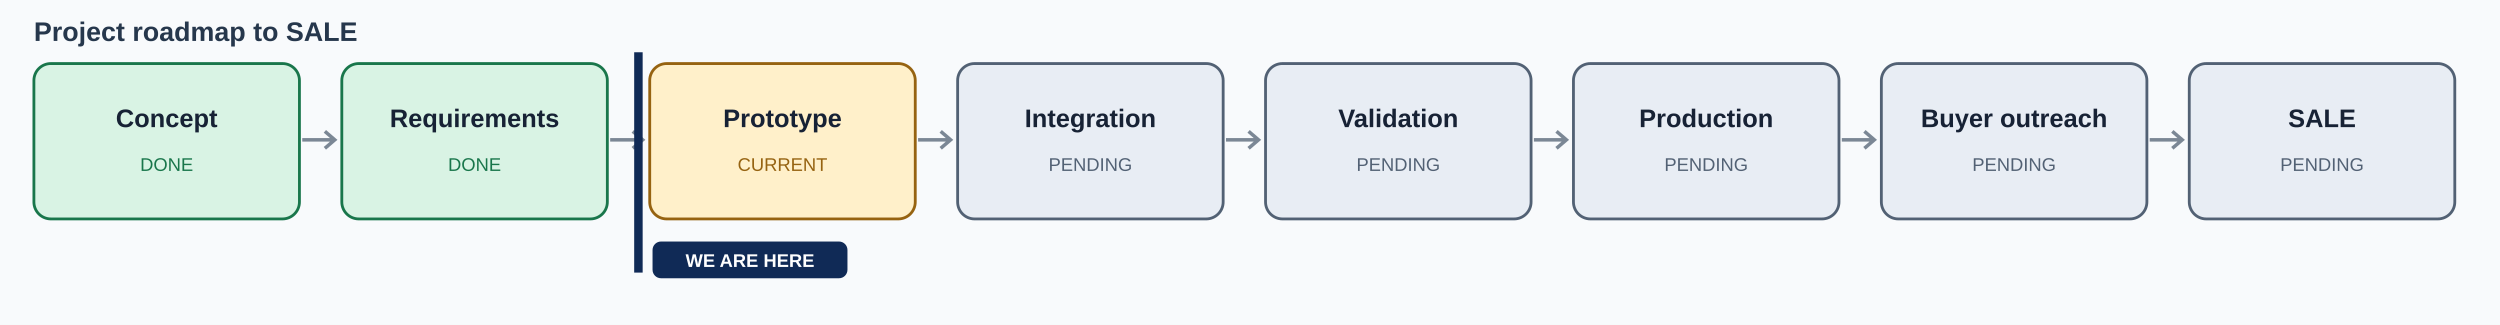
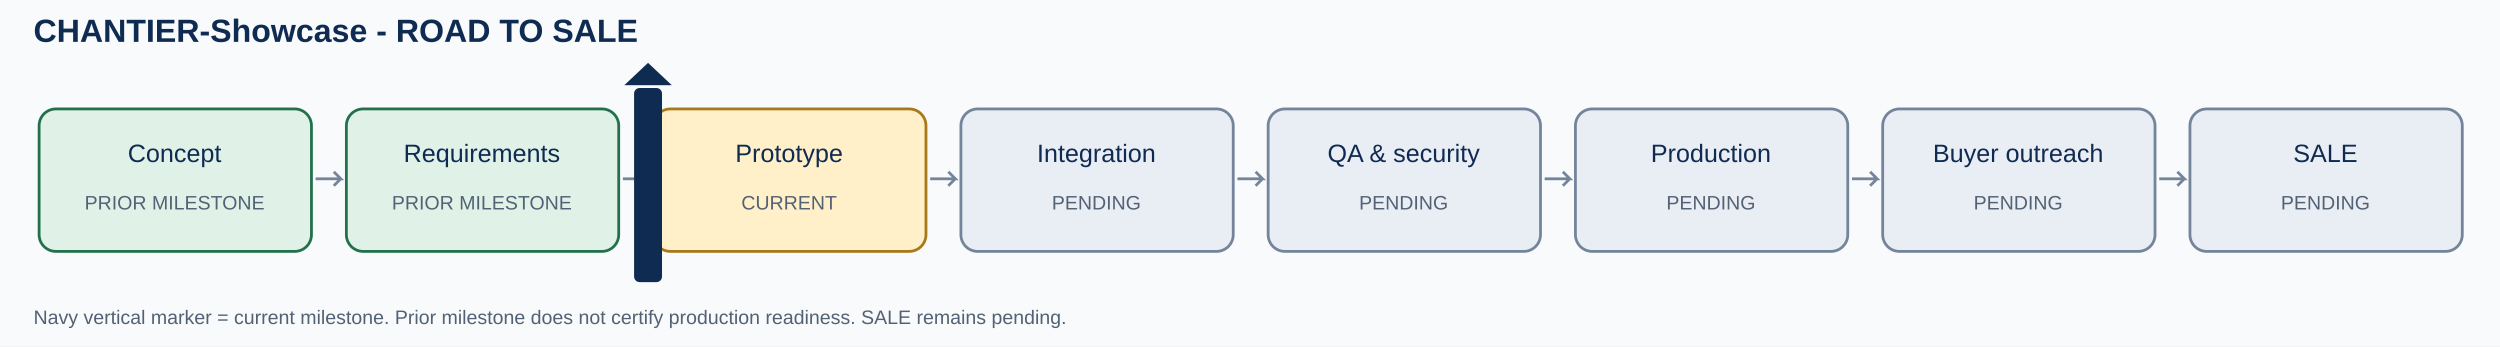
- <svg xmlns="http://www.w3.org/2000/svg" width="1770" height="230" viewBox="0 0 1770 230">
-   <rect width="1770" height="230" fill="#f8fafc" />
-   <text x="24" y="29" font-family="Arial" font-size="19" font-weight="bold" fill="#26374c">Project roadmap to SALE</text>
-   <rect x="24" y="45" width="188" height="110" rx="12" fill="#d9f3e4" stroke="#19764b" stroke-width="2" />
-   <text x="118" y="90" text-anchor="middle" font-family="Arial" font-size="18" font-weight="bold" fill="#172235">Concept</text>
-   <text x="118" y="121" text-anchor="middle" font-family="Arial" font-size="13" fill="#19764b">DONE</text>
-   <path d="M214 99h23m-7 -6l7 6 -7 6" fill="none" stroke="#7b8795" stroke-width="2.5" />
-   <rect x="242" y="45" width="188" height="110" rx="12" fill="#d9f3e4" stroke="#19764b" stroke-width="2" />
-   <text x="336" y="90" text-anchor="middle" font-family="Arial" font-size="18" font-weight="bold" fill="#172235">Requirements</text>
-   <text x="336" y="121" text-anchor="middle" font-family="Arial" font-size="13" fill="#19764b">DONE</text>
-   <path d="M432 99h23m-7 -6l7 6 -7 6" fill="none" stroke="#7b8795" stroke-width="2.5" />
-   <rect x="460" y="45" width="188" height="110" rx="12" fill="#fff0ca" stroke="#966311" stroke-width="2" />
-   <text x="554" y="90" text-anchor="middle" font-family="Arial" font-size="18" font-weight="bold" fill="#172235">Prototype</text>
-   <text x="554" y="121" text-anchor="middle" font-family="Arial" font-size="13" fill="#966311">CURRENT</text>
-   <path d="M650 99h23m-7 -6l7 6 -7 6" fill="none" stroke="#7b8795" stroke-width="2.5" />
-   <rect x="678" y="45" width="188" height="110" rx="12" fill="#e8edf4" stroke="#526174" stroke-width="2" />
-   <text x="772" y="90" text-anchor="middle" font-family="Arial" font-size="18" font-weight="bold" fill="#172235">Integration</text>
-   <text x="772" y="121" text-anchor="middle" font-family="Arial" font-size="13" fill="#526174">PENDING</text>
-   <path d="M868 99h23m-7 -6l7 6 -7 6" fill="none" stroke="#7b8795" stroke-width="2.5" />
-   <rect x="896" y="45" width="188" height="110" rx="12" fill="#e8edf4" stroke="#526174" stroke-width="2" />
-   <text x="990" y="90" text-anchor="middle" font-family="Arial" font-size="18" font-weight="bold" fill="#172235">Validation</text>
-   <text x="990" y="121" text-anchor="middle" font-family="Arial" font-size="13" fill="#526174">PENDING</text>
-   <path d="M1086 99h23m-7 -6l7 6 -7 6" fill="none" stroke="#7b8795" stroke-width="2.5" />
-   <rect x="1114" y="45" width="188" height="110" rx="12" fill="#e8edf4" stroke="#526174" stroke-width="2" />
-   <text x="1208" y="90" text-anchor="middle" font-family="Arial" font-size="18" font-weight="bold" fill="#172235">Production</text>
-   <text x="1208" y="121" text-anchor="middle" font-family="Arial" font-size="13" fill="#526174">PENDING</text>
-   <path d="M1304 99h23m-7 -6l7 6 -7 6" fill="none" stroke="#7b8795" stroke-width="2.5" />
-   <rect x="1332" y="45" width="188" height="110" rx="12" fill="#e8edf4" stroke="#526174" stroke-width="2" />
-   <text x="1426" y="90" text-anchor="middle" font-family="Arial" font-size="18" font-weight="bold" fill="#172235">Buyer outreach</text>
-   <text x="1426" y="121" text-anchor="middle" font-family="Arial" font-size="13" fill="#526174">PENDING</text>
-   <path d="M1522 99h23m-7 -6l7 6 -7 6" fill="none" stroke="#7b8795" stroke-width="2.5" />
-   <rect x="1550" y="45" width="188" height="110" rx="12" fill="#e8edf4" stroke="#526174" stroke-width="2" />
-   <text x="1644" y="90" text-anchor="middle" font-family="Arial" font-size="18" font-weight="bold" fill="#172235">SALE</text>
-   <text x="1644" y="121" text-anchor="middle" font-family="Arial" font-size="13" fill="#526174">PENDING</text>
-   <line x1="452" y1="37" x2="452" y2="193" stroke="#102a56" stroke-width="6" />
-   <rect x="462" y="171" width="138" height="26" rx="6" fill="#102a56" />
-   <text x="531" y="189" text-anchor="middle" font-family="Arial" font-size="13" font-weight="bold" fill="white">WE ARE HERE</text>
+ <svg xmlns="http://www.w3.org/2000/svg" width="1790" height="248" viewBox="0 0 1790 248" role="img" aria-label="Horizontal roadmap with thick vertical navy marker at Prototype">
+   <rect width="1790" height="248" fill="#f8fafc" />
+   <text x="24" y="30" font-family="Arial" font-size="23" font-weight="bold" fill="#102b52">CHANTIER-Showcase - ROAD TO SALE</text>
+   <rect x="28" y="78" width="195" height="102" rx="12" fill="#e0f2e7" stroke="#23704c" stroke-width="2" />
+   <text x="125" y="116" text-anchor="middle" font-family="Arial" font-size="18" fill="#102b52">Concept</text>
+   <text x="125" y="150" text-anchor="middle" font-family="Arial" font-size="14" fill="#526174">PRIOR MILESTONE</text>
+   <path d="M 226 128 h 18 l -5 -5 m 5 5 l -5 5" stroke="#74849a" stroke-width="2" fill="none" />
+   <rect x="248" y="78" width="195" height="102" rx="12" fill="#e0f2e7" stroke="#23704c" stroke-width="2" />
+   <text x="345" y="116" text-anchor="middle" font-family="Arial" font-size="18" fill="#102b52">Requirements</text>
+   <text x="345" y="150" text-anchor="middle" font-family="Arial" font-size="14" fill="#526174">PRIOR MILESTONE</text>
+   <path d="M 446 128 h 18 l -5 -5 m 5 5 l -5 5" stroke="#74849a" stroke-width="2" fill="none" />
+   <rect x="468" y="78" width="195" height="102" rx="12" fill="#fff0c9" stroke="#aa781c" stroke-width="2" />
+   <text x="565" y="116" text-anchor="middle" font-family="Arial" font-size="18" fill="#102b52">Prototype</text>
+   <text x="565" y="150" text-anchor="middle" font-family="Arial" font-size="14" fill="#526174">CURRENT</text>
+   <path d="M 666 128 h 18 l -5 -5 m 5 5 l -5 5" stroke="#74849a" stroke-width="2" fill="none" />
+   <rect x="688" y="78" width="195" height="102" rx="12" fill="#e9edf4" stroke="#74849a" stroke-width="2" />
+   <text x="785" y="116" text-anchor="middle" font-family="Arial" font-size="18" fill="#102b52">Integration</text>
+   <text x="785" y="150" text-anchor="middle" font-family="Arial" font-size="14" fill="#526174">PENDING</text>
+   <path d="M 886 128 h 18 l -5 -5 m 5 5 l -5 5" stroke="#74849a" stroke-width="2" fill="none" />
+   <rect x="908" y="78" width="195" height="102" rx="12" fill="#e9edf4" stroke="#74849a" stroke-width="2" />
+   <text x="1005" y="116" text-anchor="middle" font-family="Arial" font-size="18" fill="#102b52">QA &amp; security</text>
+   <text x="1005" y="150" text-anchor="middle" font-family="Arial" font-size="14" fill="#526174">PENDING</text>
+   <path d="M 1106 128 h 18 l -5 -5 m 5 5 l -5 5" stroke="#74849a" stroke-width="2" fill="none" />
+   <rect x="1128" y="78" width="195" height="102" rx="12" fill="#e9edf4" stroke="#74849a" stroke-width="2" />
+   <text x="1225" y="116" text-anchor="middle" font-family="Arial" font-size="18" fill="#102b52">Production</text>
+   <text x="1225" y="150" text-anchor="middle" font-family="Arial" font-size="14" fill="#526174">PENDING</text>
+   <path d="M 1326 128 h 18 l -5 -5 m 5 5 l -5 5" stroke="#74849a" stroke-width="2" fill="none" />
+   <rect x="1348" y="78" width="195" height="102" rx="12" fill="#e9edf4" stroke="#74849a" stroke-width="2" />
+   <text x="1445" y="116" text-anchor="middle" font-family="Arial" font-size="18" fill="#102b52">Buyer outreach</text>
+   <text x="1445" y="150" text-anchor="middle" font-family="Arial" font-size="14" fill="#526174">PENDING</text>
+   <path d="M 1546 128 h 18 l -5 -5 m 5 5 l -5 5" stroke="#74849a" stroke-width="2" fill="none" />
+   <rect x="1568" y="78" width="195" height="102" rx="12" fill="#e9edf4" stroke="#74849a" stroke-width="2" />
+   <text x="1665" y="116" text-anchor="middle" font-family="Arial" font-size="18" fill="#102b52">SALE</text>
+   <text x="1665" y="150" text-anchor="middle" font-family="Arial" font-size="14" fill="#526174">PENDING</text>
+   <rect x="454" y="63" width="20" height="139" rx="4" fill="#102b52" />
+   <path d="M 447 61 L 464 45 L 481 61 Z" fill="#102b52" />
+   <text x="24" y="232" font-family="Arial" font-size="14" fill="#526174">Navy vertical marker = current milestone. Prior milestone does not certify production readiness. SALE remains pending.</text>
</svg>
